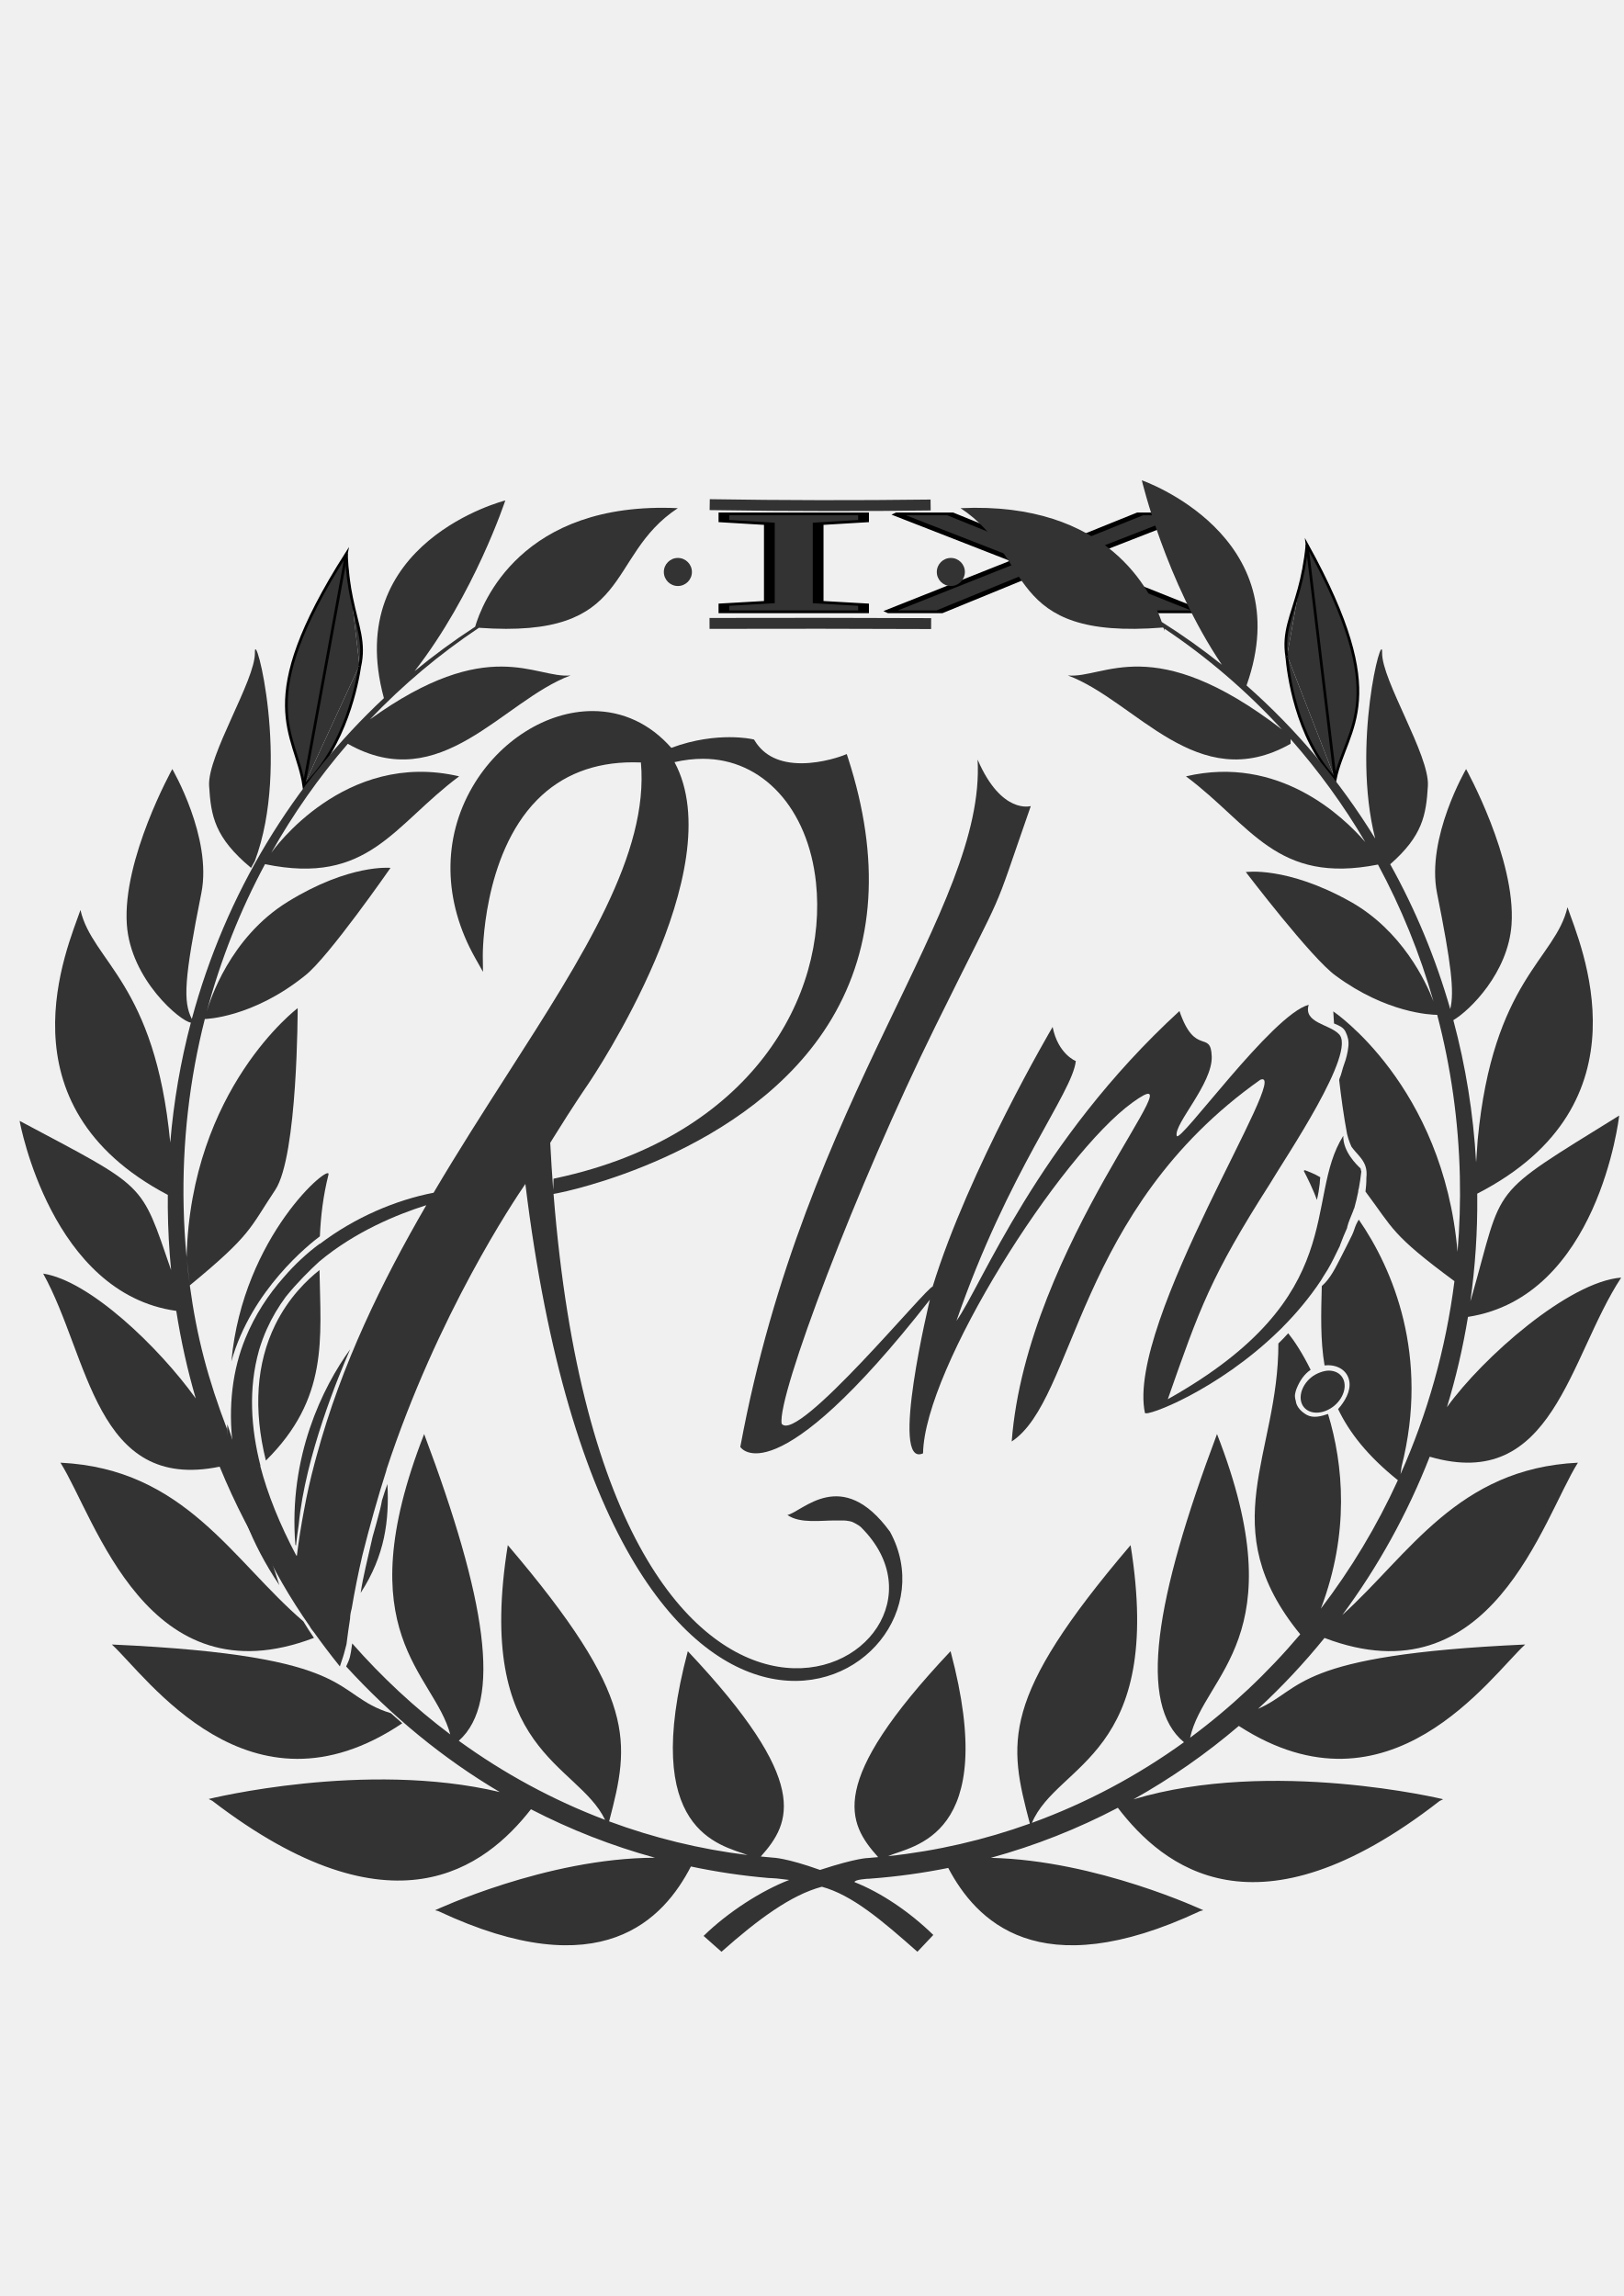
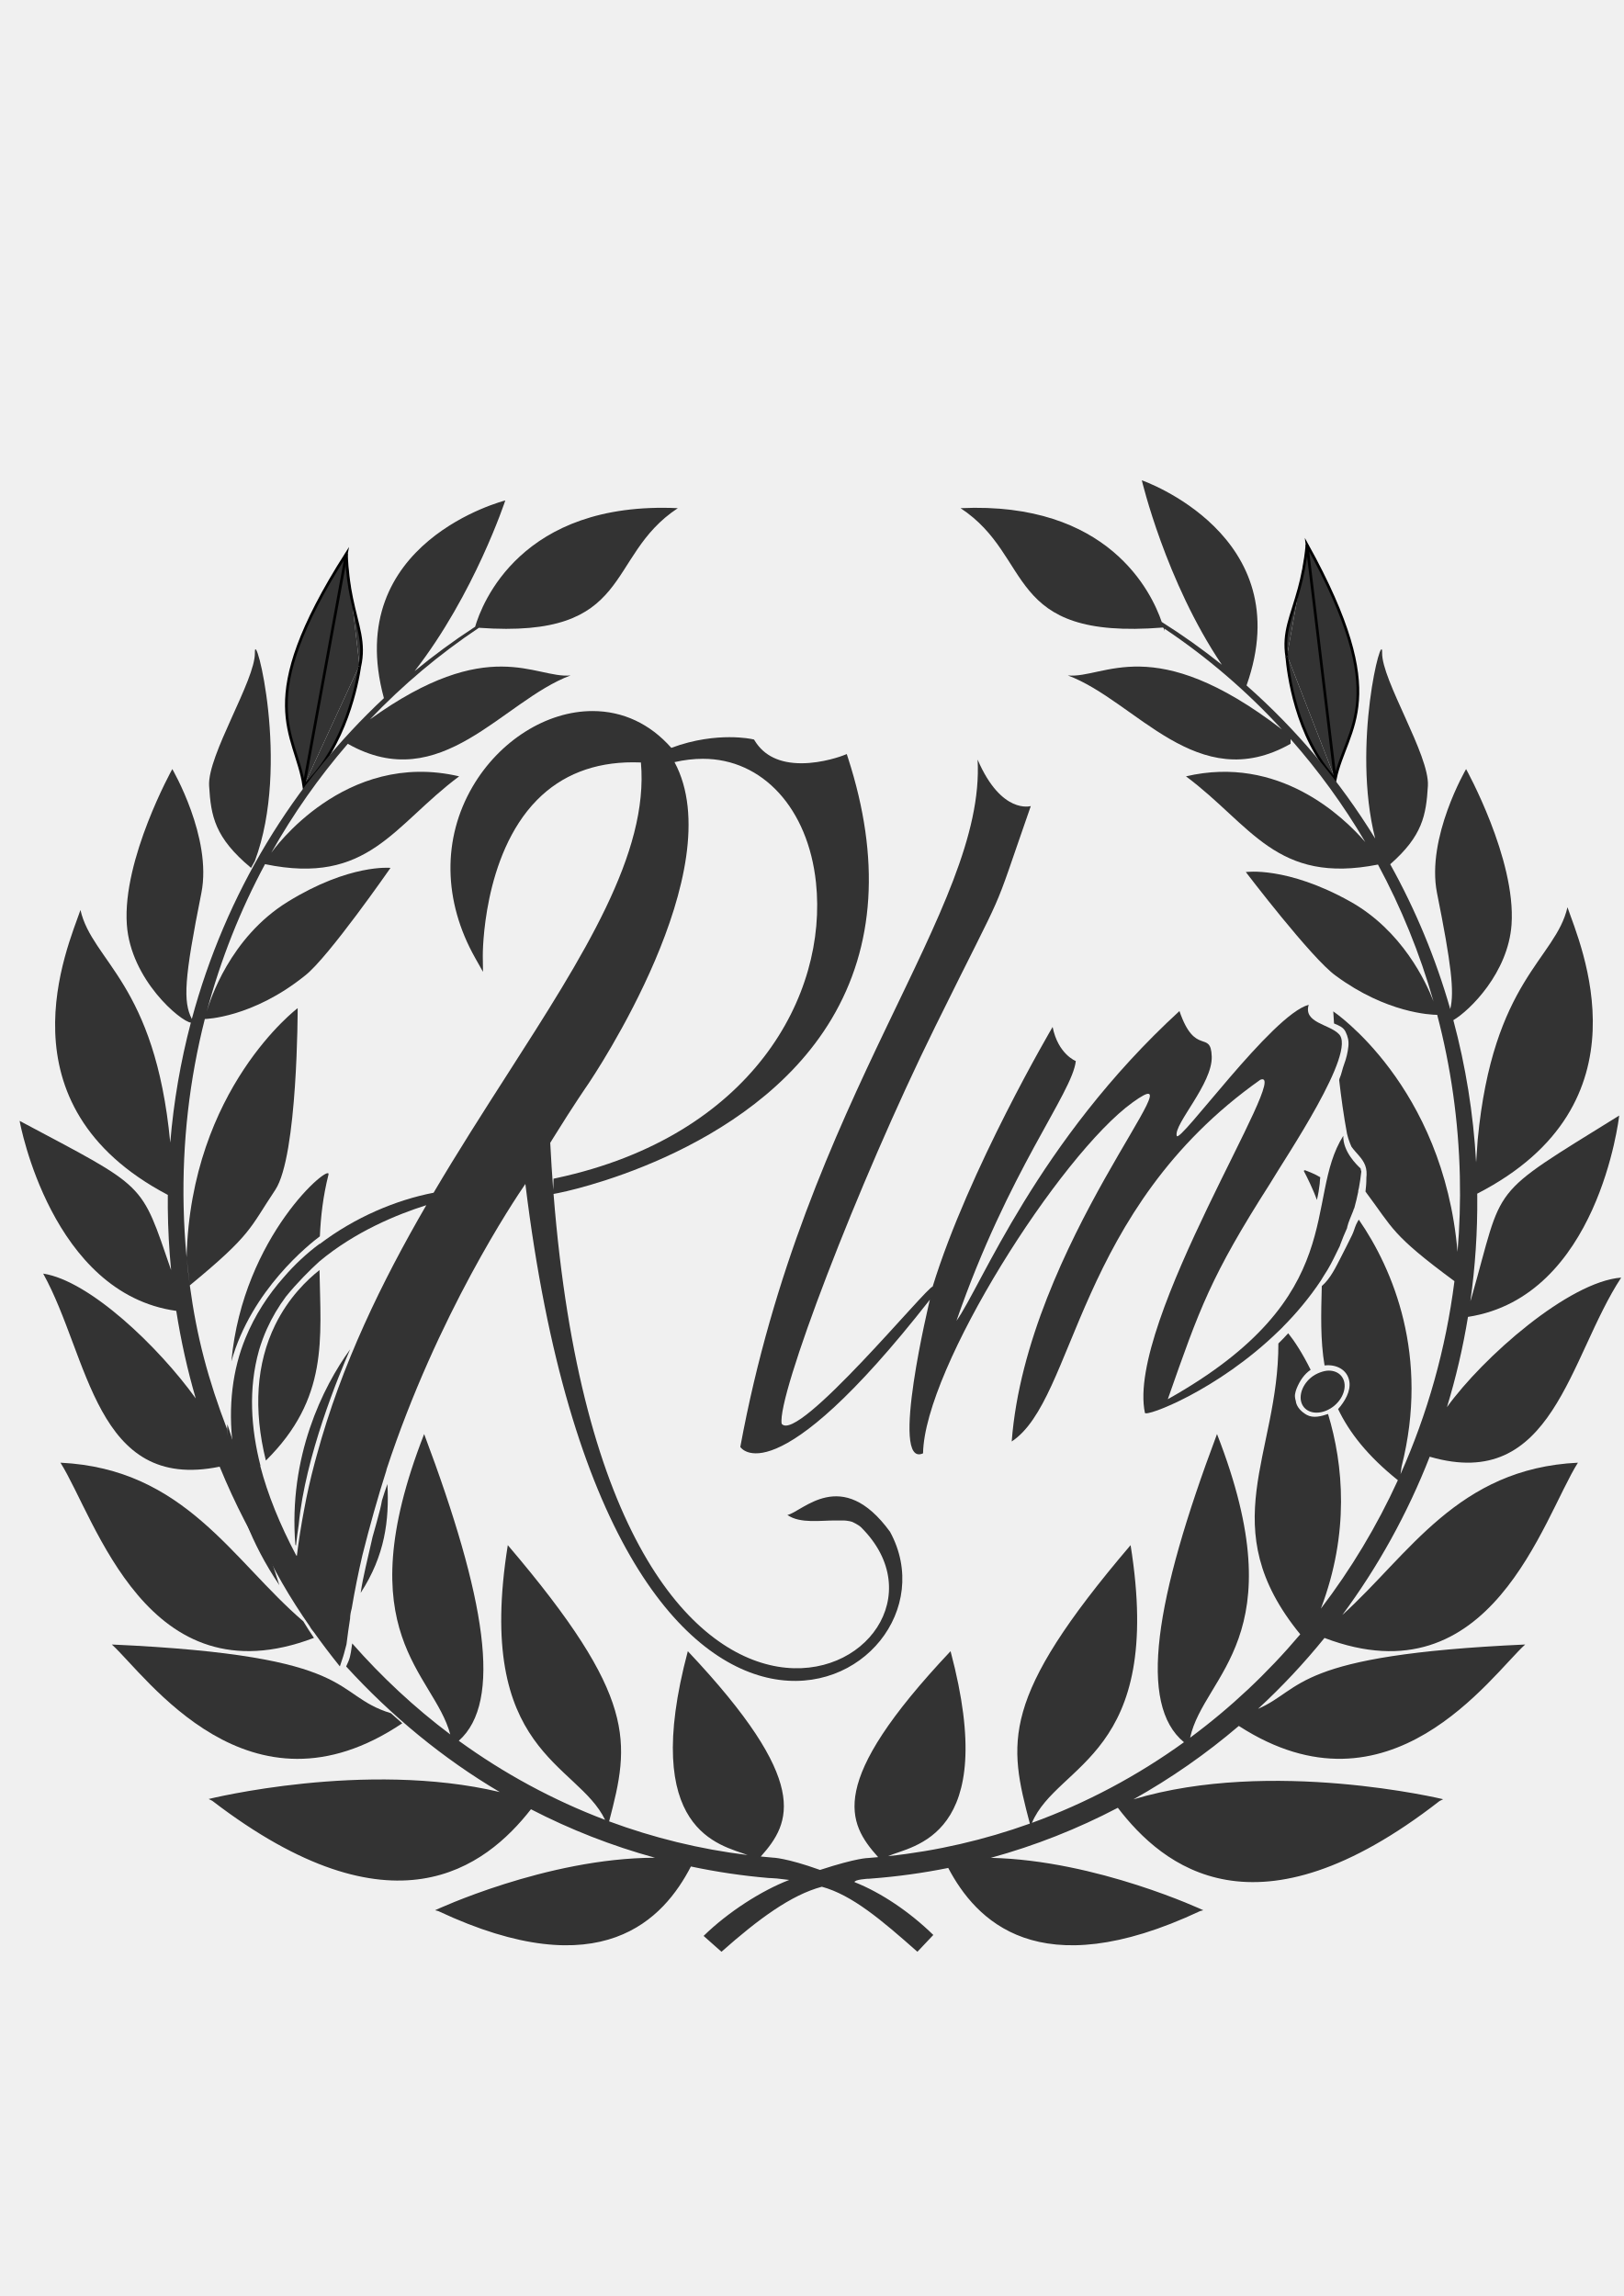
<svg xmlns="http://www.w3.org/2000/svg" version="1.1" id="Layer_3" x="0px" y="0px" width="595.28px" height="841.89px" viewBox="0 0 595.28 841.89" enable-background="new 0 0 595.28 841.89" xml:space="preserve">
  <g id="XMLID_1_">
    <g>
      <path fill="#333333" d="M128.91,219.29c2.13,10.39,4.96,16.27,2.96,25.17c0.09-0.62,0.13-0.96,0.13-0.96l-0.21,0.45L128.91,219.29    z" />
      <path fill="#333333" d="M131.79,243.95l0.21-0.45c0,0-0.04,0.34-0.13,0.96c0,0.01,0,0.03-0.01,0.04L131.79,243.95z" />
      <path fill="#333333" d="M131.86,244.5v0.02c-0.76,5.2-5.01,29.09-20.46,43.62l20.39-44.19L131.86,244.5z" />
      <path fill="#333333" d="M128.91,219.29l2.88,24.66l-20.39,44.19L127,203C127.22,209.63,128,214.87,128.91,219.29z" />
      <path fill="#333333" d="M127,203l1.91,16.29C128,214.87,127.22,209.63,127,203z" />
      <path fill="#333333" d="M127,203l-15.6,85.14C108.5,268.5,92,258,127,203z" />
    </g>
    <g>
      <path fill="none" stroke="#020202" stroke-miterlimit="10" d="M127,203c-35,55-18.5,65.5-15.6,85.14L127,203z" />
      <path fill="none" stroke="#020202" stroke-miterlimit="10" d="M131.86,244.52c-0.76,5.2-5.01,29.09-20.46,43.62" />
      <path fill="none" stroke="#020202" stroke-miterlimit="10" d="M127,203c0.22,6.63,1,11.87,1.91,16.29    c2.13,10.39,4.96,16.27,2.96,25.17c0,0.01,0,0.03-0.01,0.04" />
      <line fill="none" stroke="#020202" stroke-miterlimit="10" x1="131.86" y1="244.52" x2="131.86" y2="244.5" />
    </g>
  </g>
  <g id="XMLID_2_">
    <g>
      <path fill="#333333" d="M476.268,215.864c-2.765,10.239-5.951,15.934-4.501,24.941c-0.052-0.624-0.071-0.966-0.071-0.966    l0.182,0.462L476.268,215.864z" />
      <path fill="#333333" d="M471.878,240.3l-0.182-0.462c0,0,0.019,0.342,0.071,0.966c-0.001,0.01-0.002,0.03,0.008,0.041    L471.878,240.3z" />
      <path fill="#333333" d="M471.774,240.845l-0.001,0.02c0.439,5.237,3.213,29.343,17.741,44.795l-17.636-45.36L471.774,240.845z" />
      <path fill="#333333" d="M476.268,215.864l-4.39,24.436l17.636,45.36l-10.338-85.938    C478.549,206.326,477.448,211.508,476.268,215.864z" />
      <path fill="#333333" d="M479.176,199.722l-2.908,16.142C477.448,211.508,478.549,206.326,479.176,199.722z" />
      <path fill="#333333" d="M479.176,199.722l10.338,85.938C493.615,266.235,510.729,256.769,479.176,199.722z" />
    </g>
    <g>
      <path fill="none" stroke="#020202" stroke-miterlimit="10" d="M479.176,199.722c31.554,57.047,14.44,66.513,10.338,85.938    L479.176,199.722z" />
      <path fill="none" stroke="#020202" stroke-miterlimit="10" d="M471.773,240.865c0.439,5.237,3.213,29.343,17.741,44.795" />
      <path fill="none" stroke="#020202" stroke-miterlimit="10" d="M479.176,199.722c-0.627,6.604-1.728,11.786-2.908,16.142    c-2.765,10.239-5.951,15.934-4.501,24.941c-0.001,0.01-0.002,0.03,0.008,0.041" />
      <line fill="none" stroke="#020202" stroke-miterlimit="10" x1="471.773" y1="240.865" x2="471.774" y2="240.845" />
    </g>
  </g>
-   <text transform="matrix(3.9469 0 0 1 257.4502 224.3413)" fill="#333333" stroke="#000000" font-family="'NiagaraSolid-Reg'" font-size="50.279">IX </text>
-   <path fill="#010101" d="M1064.009,137.969c-4.006-4.08-13.705-13.215-13.705-13.215c-3.586,2.202-8.858,0-8.858,0  c1.056,0.116,5.904-1.854,6.115-3.941c12.02-3.245,8.225,3.015,8.225,3.015l22.563,22.373c0,0,2.741,3.594-2.741,4.637  c0,0-2.532-2.55-9.911-3.014c8.435-1.043,5.482-2.55,5.482-2.55L1064.009,137.969l-7.591,8.231c0,0,6.958,2.318,0,4.637  c0,0,1.055-1.506-6.748-1.97c0,0-7.171-0.117-3.585-3.942c1.688,0.696,3.795,0.349,3.795,0.349s-0.211-1.16,2.953-1.972  c0,0,12.019-12.056,18.979-22.489c0,0,7.802-1.97,10.754,2.203c0,0-4.428-0.464-5.904,0.695  C1075.185,124.87,1064.009,137.969,1064.009,137.969z" />
-   <path fill="#010101" d="M1059.626,156.013C1053.11,151.443,1059.626,156.013,1059.626,156.013l20.852-0.295  c0,0,1.396,5.436,9.645,2.429c0,0-3.652-0.148-0.775-5.127c0,0,3.285-4.409-6.436-4.238c0.617,1.388-1.143,2.485-1.143,2.485  s-2.307-0.736-5.551,0.759c0,0-30.99,0.977-56.112-0.266c0,0-7.939,3.702-0.714,7.678c0,0,1.215-2.93,4.354-3.217  C1026.883,155.932,1059.626,156.013,1059.626,156.013z" />
-   <path fill="#010101" d="M1044.97,117.236C1051.485,112.667,1044.97,117.236,1044.97,117.236l-20.853-0.295  c0,0-1.396,5.437-9.644,2.429c0,0,3.653-0.149,0.775-5.127c0,0-3.286-4.41,6.435-4.239c-0.617,1.389,1.143,2.485,1.143,2.485  s2.308-0.735,5.552,0.76c0,0,30.99,0.978,56.112-0.265c0,0,7.938,3.701,0.712,7.677c0,0-1.213-2.929-4.352-3.217  C1077.712,117.156,1044.97,117.236,1044.97,117.236z" />
-   <path fill="none" stroke="#010101" stroke-miterlimit="10" d="M1066.75,134.492" />
-   <path fill="#010101" d="M1039.53,123.013c0,0-3.791,0.163-4.318,3.101s0.558,15.63,0.558,15.63s0.724,2.558-1.147,3.311  s0.048,1.344,0.048,1.344s7.366-0.446,4.373,4.35c0,0-2.866-3.511-8.665-0.518c0,0-6.523,0.438-7.695-2.849  c0,0,1.722,0.958,5.249-0.666c1.163-1.085-2.368-1.319,2.407-3.447l0.359-19.549c0,0-5.825,2.262-8.947-2.469  c0,0,3.245,2.286,8.825-0.95c0,0,4.822-0.784,6.975,0.414C1039.702,121.912,1039.53,123.013,1039.53,123.013z" />
  <g>
    <path fill="#333333" d="M76.666,288.14c0.667,11.193,2.068,18.99,15.368,30.092l1.411-2.544c13.222-35.354-0.222-86.354,0-76.354   C93.666,249.333,75.999,276.947,76.666,288.14z" />
    <path fill="#333333" d="M147.477,631.886l-4.166-3.683C121,621.335,132.852,607.141,41,603.002   C53.7,614.526,91.315,669.669,147.477,631.886z" />
    <path fill="#333333" d="M326.3,561.668c-17.754-24.37-32.183-7.203-37.633-6.168c4.677,3.313,12.538,1.94,17.709,2.029   c0.269,0.004,0.533,0.007,0.791,0.008c0.512,0.002,0.999-0.002,1.457-0.011c2.459-0.048,3.918,0.557,3.918,0.557   s2.2,1.008,3.119,1.921c49.131,48.823-92.947,128.232-112.721-122.217l1.669-0.313c0.701-0.131,70.4-13.672,100.289-63.896   c15.87-26.668,17.899-58.821,6.03-95.566l-0.49-1.514l-1.482,0.578c-0.072,0.028-7.27,2.797-15.138,2.797   c-7.951,0.001-13.685-2.746-17.042-8.163l-0.332-0.535l-0.614-0.138c-0.132-0.03-3.294-0.728-8.421-0.728   c-5.002,0-12.684,0.691-21.294,3.913c-7.792-8.835-17.76-13.496-28.894-13.496c-16.862,0-34.114,10.875-43.953,27.706   c-11.147,19.069-10.81,41.961,0.926,62.805l2.881,5.116L177,350.481c-0.005-0.366-0.226-36.786,19.923-57.189   c9.025-9.14,20.858-13.773,35.168-13.773c0.943,0,1.907,0.02,2.878,0.061c2.972,33.304-21.065,70.816-48.842,114.163   c-8.962,13.986-18.246,28.483-27.167,43.606c-13.667,2.635-28.764,8.934-41.791,18.837c0.001-0.041,0-0.081,0.001-0.122   c-4.643,3.46-9.074,7.531-13.11,12.229c-5.755,6.49-10.612,13.94-14.065,22.353c-4.68,11.399-6.473,24.879-4.585,39.805   c-0.002-0.004-0.003-0.009-0.005-0.014c1.102,12.909,4.682,23.56,10.219,34.766c4.411,9.799,10.354,20.288,18.152,31.438   c-0.051-0.042-0.103-0.083-0.154-0.124c0.447,0.707,0.962,1.368,1.494,2.023c2.91,4.078,6.065,8.242,9.488,12.494l1.154-3.481   c0-0.001,0.509-1.533,1.211-4.411l0.067-0.298c0.385-3.133,0.826-6.245,1.308-9.341c0.009-1.233,0.261-2.475,0.6-3.713   c1.113-6.608,2.43-13.121,3.916-19.516c2.684-10.697,5.683-21.39,8.827-31.215c-0.004-0.047-0.009-0.094-0.014-0.14   c18.663-56.78,46.831-98.829,50.937-104.79C224.089,691.684,356.801,617.632,326.3,561.668z M116.147,533.533   c-0.218,0.777-0.427,1.561-0.638,2.342c-0.084,0.32-0.172,0.638-0.255,0.959c-1.455,5.484-2.729,11.059-3.777,16.842   c-1.059,5.537-1.948,11.153-2.648,16.854l-0.165-0.311c0.013,0.108,0.031,0.22,0.043,0.328   c-6.155-11.601-10.588-22.612-13.289-32.999c0.026-0.024,0.056-0.05,0.083-0.074c-3.495-13.648-4.535-28.293-0.515-42.45   c0.785-2.638,1.73-5.214,2.855-7.719c1.926-4.286,4.281-8.211,6.941-11.812c3.942-4.908,8.958-9.938,12.318-12.956v-0.003   c13.067-10.932,28.53-17.252,39.186-20.617C140,470.009,125.195,500.287,116.147,533.533z M201.727,419.054   c0.379-0.616,0.758-1.238,1.137-1.85c7.529-12.15,12.51-19.321,12.569-19.406c2.206-3.249,53.038-78.903,31.855-118.345   c3.557-0.811,7.047-1.222,10.401-1.222c21.915,0,38.577,18.23,41.462,45.364c4.4,41.395-23.469,92.959-95.06,108.355l-1.15,0.248   l-0.118,4.124C202.395,430.732,202.03,424.974,201.727,419.054z" />
    <path fill="#333333" d="M108.498,573.392l-0.121-0.273l0.163-0.089C108.527,573.151,108.512,573.271,108.498,573.392z" />
    <path fill="#333333" d="M115.101,600.573c-1.415-2.039-2.707-4.095-3.906-6.079c-25.951-22.222-43.358-55.956-89.027-58.16   C35.115,556.916,53.899,623.857,115.101,600.573z" />
-     <path fill="#333333" d="M15.833,467c16.921,30.523,18.988,80.192,64.696,70.793c5.574,13.599,12.278,26.575,19.992,38.804   c-9.517-16.478-16.19-33.451-17.153-52.263c-7.13-18.603-11.249-34.253-13.782-53.015c22.841-18.811,21.805-20.762,31.313-34.985   c8.286-12.397,8.231-66.667,8.231-66.667s-39.122,29.445-40.727,91.308c-0.568-6.046-0.934-12.155-1.077-18.326   c-0.552-23.878,2.185-47.034,7.769-69.001c0.047-0.001,17.432-0.335,36.805-15.981c8.536-6.667,31.267-39.435,31.267-39.435   s-15-1.565-37.682,12.435c-21.241,13.111-28.548,36.279-29.662,40.191c5.066-19.017,12.27-37.119,21.339-53.99   c37.994,7.868,47.004-14.202,71.17-32.202c-42.035-9.849-68.284,27.187-68.874,28.03c8.053-14.313,17.466-27.696,28.049-39.961   c34.232,19.368,56.661-15.736,81.659-25.068c-12.895,1.258-29.914-15.302-73.552,16.13c12.073-12.656,25.469-23.939,39.961-33.601   c57.336,4.166,45.873-26.049,72.924-43.863c-57.616-2.673-71.883,35.193-74.31,43.482c-0.127,0.082-0.252,0.166-0.379,0.248   c-0.013-0.001-0.025-0.002-0.038-0.003v0.028c-7.549,4.924-14.819,10.262-21.768,16C173.96,217.847,185.25,183.5,185.25,183.5   s-60.084,15.167-44.508,72.473l0.037-0.012c-33.276,31.104-58.075,71.721-70.453,117.673c-0.003-0.006-0.003-0.01-0.006-0.016   c-3.242-6.397-2.82-14.618,3.514-46.22c4-20.268-10.667-45.398-10.667-45.398S44.833,315,46.5,339   c1.41,20.31,19.81,35.613,23.47,35.963c-3.744,14.207-6.299,28.917-7.554,44.008l-0.004-0.061   c-5.578-58.576-28.578-66.242-32.912-85.243c-4.61,13.503-30.726,71.456,32.024,104.475c-0.015,1.589-0.019,3.18-0.005,4.775   c0.068,7.686,0.483,15.282,1.208,22.783c-11.307-32.722-8.512-29.652-55.53-54.7c0.161,0.96,11.677,63.302,57.424,69.671   c1.711,10.957,4.099,21.676,7.142,32.1C58.187,493.894,32.88,469.604,15.833,467z M68.452,461.457l1.079,9.425   C69.115,467.76,68.755,464.617,68.452,461.457z" />
+     <path fill="#333333" d="M15.833,467c16.921,30.523,18.988,80.192,64.696,70.793c5.574,13.599,12.278,26.575,19.992,38.804   c-9.517-16.478-16.19-33.451-17.153-52.263c-7.13-18.603-11.249-34.253-13.782-53.015c22.841-18.811,21.805-20.762,31.313-34.985   c8.286-12.397,8.231-66.667,8.231-66.667s-39.122,29.445-40.727,91.308c-0.568-6.046-0.934-12.155-1.077-18.326   c-0.552-23.878,2.185-47.034,7.769-69.001c0.047-0.001,17.432-0.335,36.805-15.981c8.536-6.667,31.267-39.435,31.267-39.435   s-15-1.565-37.682,12.435c-21.241,13.111-28.548,36.279-29.662,40.191c5.066-19.017,12.27-37.119,21.339-53.99   c37.994,7.868,47.004-14.202,71.17-32.202c-42.035-9.849-68.284,27.187-68.874,28.03c8.053-14.313,17.466-27.696,28.049-39.961   c34.232,19.368,56.661-15.736,81.659-25.068c-12.895,1.258-29.914-15.302-73.552,16.13c12.073-12.656,25.469-23.939,39.961-33.601   c57.336,4.166,45.873-26.049,72.924-43.863c-57.616-2.673-71.883,35.193-74.31,43.482c-0.127,0.082-0.252,0.166-0.379,0.248   c-0.013-0.001-0.025-0.002-0.038-0.003v0.028c-7.549,4.924-14.819,10.262-21.768,16C173.96,217.847,185.25,183.5,185.25,183.5   s-60.084,15.167-44.508,72.473l0.037-0.012c-33.276,31.104-58.075,71.721-70.453,117.673c-0.003-0.006-0.003-0.01-0.006-0.016   c-3.242-6.397-2.82-14.618,3.514-46.22C77.834,307.13,63.167,282,63.167,282S44.833,315,46.5,339   c1.41,20.31,19.81,35.613,23.47,35.963c-3.744,14.207-6.299,28.917-7.554,44.008l-0.004-0.061   c-5.578-58.576-28.578-66.242-32.912-85.243c-4.61,13.503-30.726,71.456,32.024,104.475c-0.015,1.589-0.019,3.18-0.005,4.775   c0.068,7.686,0.483,15.282,1.208,22.783c-11.307-32.722-8.512-29.652-55.53-54.7c0.161,0.96,11.677,63.302,57.424,69.671   c1.711,10.957,4.099,21.676,7.142,32.1C58.187,493.894,32.88,469.604,15.833,467z M68.452,461.457l1.079,9.425   C69.115,467.76,68.755,464.617,68.452,461.457z" />
    <path fill="#333333" d="M483.832,433.992c0.06-0.554,0.063-1.472,0.203-2.318c-1.979-1.227-4.359-2.091-5.632-2.597   c-0.145,0.079-0.289,0.159-0.433,0.239c1.058,1.941,3.552,7.027,4.822,10.673C483.279,438.007,483.619,435.986,483.832,433.992z" />
    <path fill="#333333" d="M477.014,510.821c-0.443,2.034-0.06,3.895,1.082,5.239c1.057,1.244,2.682,1.93,4.578,1.93   c2.228,0,4.622-0.947,6.568-2.6c3.754-3.188,4.863-8.071,2.475-10.889c-1.057-1.244-2.683-1.93-4.578-1.93   c-1.783,0-4.62,0.946-6.57,2.6C478.731,506.731,477.469,508.737,477.014,510.821z" />
-     <path fill="#333333" d="M341.207,187.172l-0.051-4c-27.067,0.346-54.295,0.302-80.932-0.132l-0.065,3.999   c14.853,0.243,29.889,0.364,44.978,0.364C317.148,187.402,329.194,187.326,341.207,187.172z" />
-     <path fill="#333333" d="M341.36,230.655l0.018-4c-27.096-0.119-54.435-0.14-81.258-0.064l0.012,4   C286.945,230.514,314.274,230.537,341.36,230.655z" />
-     <circle fill="#333333" cx="248" cy="208.47" r="3.068" />
-     <circle fill="#333333" cx="348.589" cy="208.47" r="3.068" />
+     <path fill="#333333" d="M351.657,208.47" />
  </g>
  <path fill="#333333" d="M143.167,538.168" />
  <g>
    <path fill="#333333" d="M140.044,550.146c-0.207,1.102-0.415,2.188-0.675,3.216c-0.872,3.442-1.837,6.866-2.806,10.288   c-0.124,0.555-0.25,1.108-0.372,1.664c-1.353,6.185-3.034,12.45-3.967,18.761c8.923-13.728,10.507-26.628,9.808-39.916   C141.315,546.137,140.654,548.134,140.044,550.146z" />
  </g>
  <g>
    <path fill="#333333" d="M499.084,429.566c-0.031-0.05-0.056-0.109-0.066-0.184c-0.045-0.314-0.115-0.614-0.197-0.908   c-0.009-0.021-0.018-0.042-0.025-0.064c-1.447-1.303-6.522-6.283-6.318-11.934c-14.736,23.253,3.097,58.754-64.342,96.578   c11.667-33.333,15.77-45.047,37.438-78.992c5.569-9.46,32.271-48.656,25.189-54.979c-3.482-3.552-12.98-4.047-10.968-10.646   c-13.388,3.5-47.484,51.329-48.388,48.039c-1.166-4.248,13.166-19.081,12.833-29.081s-6.083,0.167-11.833-16.667   c-52.253,47.969-72.75,101.084-81.75,113.584c19-55,42.5-83.5,43.75-95.25c0,0-6.5-2.5-8.5-12.5c0,0-30.75,52.19-44,95.25   c-1.483-0.724-49.533,57.75-55.333,50.25c-1.8-10,27.634-87.5,56.233-145.5c27.868-56.516,19.554-36.436,35.1-81   c0,0-10.75,3.25-19.5-17.026c3,54.86-63.167,122.86-87,252.026c0,0,12,19.5,69.5-54c0,0-15,62-2.5,56.344   c0.5-31.344,50.26-109.525,76.834-128.676c26.582-19.157-38.834,51.935-44.334,124.332c23.43-15.5,23.375-84.752,91.125-132.625   c12.125-5-49.291,88.793-42.291,122.126c0.339,1.616,26.678-8.221,49.016-29.983c0.532-0.51,1.009-0.969,1.415-1.368   c-0.006-0.005-0.011-0.009-0.016-0.015c5.053-5.076,9.855-10.781,14.07-17.105c0.771-1.363,1.682-2.667,2.474-3.978   c1.601-2.652,2.873-5.461,4.25-8.232c0.099-0.199,0.195-0.398,0.295-0.598c0-0.053,0.002-0.107,0.023-0.167   c0.781-2.17,1.688-4.287,2.623-6.394c-0.016-0.07-0.018-0.147,0.002-0.231c0.512-2.101,1.471-4.04,2.234-6.054   c0.089-0.364,0.204-0.717,0.395-1.006c0.535-1.953,1.025-3.935,1.431-5.964c-0.027-0.08-0.041-0.167-0.02-0.268   c0.08-0.375,0.176-0.762,0.275-1.155C498.565,433.588,498.861,431.597,499.084,429.566z" />
    <path fill="#333333" d="M485.583,600.597c61.186,23.26,79.962-43.683,92.907-64.263c-44.107,2.129-61.846,33.677-86.386,55.852   c13.066-17.635,23.887-37.14,32.052-58.046c45.276,13.206,50.999-36.398,70.201-65.675c-19.201,1.487-50.689,29.183-63.882,47.511   c3.277-10.739,5.859-21.795,7.713-33.106c47.681-7.347,55.335-72.832,55.434-73.82c-48.836,30.334-41.958,24.143-54.192,66.906   l-0.365,1.157c1.765-12.547,2.639-25.39,2.522-38.466c-0.003-0.319-0.014-0.637-0.018-0.956   c64.103-32.921,37.724-91.445,33.088-105.023c-4.334,19.001-27.334,26.667-32.912,85.243l-0.577,8.285   c-1.015-17.959-3.858-35.4-8.35-52.126c6.063-3.56,20.113-17.418,21.339-35.069c1.666-24-16.666-57-16.666-57   s-14.668,25.129-10.668,45.398c5.231,26.098,6.427,36.246,4.859,42.593c-5.362-18.719-12.79-36.508-22.008-53.091   c11.853-10.406,13.176-18.02,13.816-28.76c0.666-11.193-17-38.807-16.779-48.807c0.206-9.248-11.273,33.675-2.544,68.146   c-12.954-21.088-28.877-40.018-47.164-56.148c19.579-55.138-38.393-75.221-38.393-75.221s8.75,37.113,29.341,67.63   c-7.05-5.634-14.406-10.874-22.043-15.682c-3.695-10.845-19.518-44.242-73.751-41.726c27.244,17.941,15.419,48.462,74.156,43.771   c0.097,0.064,0.193,0.128,0.29,0.193c0.196,0.71,0.28,1.105,0.28,1.105v-0.919c15.733,10.516,30.201,22.944,43.091,36.987   c-47.311-36.35-65.113-18.499-78.483-19.803c25,9.333,47.43,44.442,81.666,25.064v-1.724c10.237,11.603,19.419,24.248,27.388,37.77   c-8.164-9.451-31.813-32.062-65.749-24.11c23.998,17.874,33.064,39.747,70.392,32.347c8.469,15.714,15.332,32.511,20.354,50.159   c-2.71-7.047-11.452-25.962-30.611-36.651c-23.275-12.987-38.192-10.763-38.192-10.763s24.153,31.735,32.974,38.02   c18.586,13.701,34.876,14.326,37.186,14.344c4.966,18.909,7.834,38.746,8.307,59.232c0.216,9.341-0.087,18.566-0.851,27.658   c-5.251-61.118-45.558-88.163-45.558-88.163s0.09,1.658,0.281,4.434c1.644,0.668,3.43,1.358,4.227,3.046   c0.871,1.843,1.237,3.328,1.03,5.38c-0.218,2.157-0.784,4.492-1.555,6.52c-0.648,1.704-0.951,3.612-1.692,5.271   c-0.035,0.18-0.078,0.357-0.124,0.533c0.729,6.383,1.668,13.181,2.841,19.479c0.016,0.043,0.026,0.086,0.024,0.136   c0.009,0.047,0.019,0.093,0.027,0.14c0.127,0.553,0.274,1.098,0.443,1.634c0.033,0.077,0.069,0.156,0.088,0.217   c0.02,0.065,0.035,0.131,0.055,0.196c0.293,0.878,0.633,1.739,1,2.59c1.648,2.364,4.069,4.188,5.087,6.986   c0.51,1.4,0.579,2.936,0.405,4.48c0.017,1.676-0.123,3.377-0.322,5.037c0.009,0.013,0.018,0.028,0.026,0.04   c10.18,13.571,9.366,15.663,32.584,32.801c-3.162,24.959-9.944,48.75-19.762,70.783l0.38-2.779   c10.287-40.586-3.123-72.377-15.689-90.57c-0.339,0.587-0.69,1.166-0.969,1.798c-0.559,1.27-0.882,2.633-1.5,3.875   c-1.342,2.697-2.661,5.404-4.054,8.075c-1.942,3.727-3.815,7.817-7.042,10.62c-0.26,10.103-0.565,19.713,1.02,29.108   c4.091-0.495,8.324,1.38,9.082,5.824c0.617,3.619-1.725,7.45-4.116,10.179c4.126,8.639,10.886,17.251,21.912,26.076   c-7.701,16.845-17.198,32.631-28.23,47.089c10.552-27.776,8.269-52.806,2.625-71.374c-2.506,0.849-5.392,1.63-7.745,0.358   c-1.97-1.064-3.888-2.969-4.094-5.212c-0.159-0.495-0.264-0.998-0.288-1.501c-0.099-1.062,0.44-2.571,0.697-3.185   c1.105-2.645,2.696-5.089,5.056-6.655c-2.962-6.017-5.96-10.59-8.226-13.403c-1.153,1.292-2.37,2.526-3.605,3.746   c0.09,40.967-24.156,67.284,8.018,106.641c-11.993,14.199-25.538,26.942-40.378,37.92c5.122-23.349,39-36.704,9.863-111.35   c-22.9,60.964-28.946,99.14-12.113,112.999c-17.061,12.309-35.774,22.311-55.742,29.567c9.336-22.114,48.602-24.193,36.17-101.828   c-48.13,56.466-44.749,72.413-36.931,102.098c-16.557,5.951-33.966,10.016-52.004,11.945c8.709-3.916,41.221-6.474,22.935-75.16   c-45.599,48.354-37.815,62.958-26.55,75.514c-1.214,0.11-2.427,0.227-3.647,0.318c0,0-3.962-0.099-17.657,4.373   c-12.471-4.472-17.34-4.512-17.34-4.512c-1.464-0.118-2.921-0.261-4.378-0.407c11.155-12.506,18.57-27.225-26.753-75.286   c-17.639,66.254,11.987,70.979,21.924,74.745c-17.579-2.148-34.581-6.338-50.779-12.347c7.661-29.165,10.541-45.336-37.145-101.281   c-12.223,76.325,25.522,79.622,35.67,100.726c-19.146-7.255-37.155-17.039-53.635-28.997c16.08-14.274,9.921-52.244-12.702-112.467   c-28.631,73.351,3.586,87.518,9.572,110.143c-13.055-9.807-25.081-21.016-35.946-33.373c-0.374,2.202-0.487,4.391-1.354,6.497   c-0.271,0.66-0.565,1.309-0.865,1.954c16.368,17.94,35.498,33.788,56.318,46.046C133.873,645.386,76.5,659.653,76.5,659.653   l1.334,0.667c66.135,50.726,100.11,24.457,116.82,3.094c14.404,7.444,29.626,13.428,45.486,17.775   c-39.82,0.07-80.64,19.254-80.64,19.254l1.158,0.298c60.021,28.184,82.758,2.747,92.64-16.342   c9.352,1.984,18.897,3.409,28.606,4.232c0,0,1.049,0.01,2.926,0.169c0.123,0.011,4.374,0.521,4.504,0.534   c-10.094,3.89-22.305,11.668-31.383,20.522l6.55,5.812c13.602-12.048,25.54-20.839,36.808-23.844   c11.11,3.045,21.897,12.215,35.026,23.844l5.833-6.167c-8.719-8.504-19.168-15.532-28.888-19.372c0-0.962,4.833-1.231,5.102-1.247   v0.031c0.313-0.022,0.624-0.055,0.936-0.079c0.123-0.004,0.208-0.006,0.208-0.006l-0.002-0.011   c9.54-0.727,18.921-2.037,28.115-3.884c10.028,19.023,32.899,43.729,92.361,15.808l1.157-0.298c0,0-38.979-18.317-77.913-19.219   c16.273-4.459,31.859-10.643,46.574-18.351c16.443,21.463,50.647,49.895,117.928-2.468l1.329-0.677c0,0-62.935-15.18-113.546,0.056   c13.745-7.689,26.684-16.716,38.645-26.928c55.334,35.815,92.397-18.434,104.983-29.855c-85.179,3.838-81.179,16.322-97.939,23.594   C469.934,618.551,478.081,609.863,485.583,600.597z" />
  </g>
  <g>
    <path fill="#333333" d="M108.284,566.403c0.069,0.119,0.156,0.226,0.219,0.349c0.289-2.617,0.637-5.188,1.017-7.736   c2.43-25.131,14.625-54.619,18.869-64.274C118.352,508.569,105.688,534.152,108.284,566.403z" />
  </g>
  <g>
    <path fill="#333333" d="M117.136,465.704c-4.533,3.561-11.328,10.088-16.238,20.088c-6.945,14.146-8.057,31.018-3.425,49.764   C120.56,512.712,117.55,490.877,117.136,465.704z" />
  </g>
  <g>
    <path fill="#333333" stroke="#FFFFFF" stroke-width="2" stroke-miterlimit="10" d="M109.115,568.298" />
  </g>
  <g>
    <path fill="#333333" d="M84.828,499.185c7.325-26.243,28.736-43.099,32.441-45.855c0.318-7.224,1.169-14.742,3.166-22.662   C121.448,426.146,89.067,453.032,84.828,499.185z" />
  </g>
  <g>
    <path fill="#333333" stroke="#FFFFFF" stroke-width="2" stroke-miterlimit="10" d="M83.368,524.334" />
  </g>
  <g>
    <path fill="#333333" stroke="#FFFFFF" stroke-width="2" stroke-miterlimit="10" d="M83.368,525.001" />
  </g>
  <path fill="#333333" d="M83.368,522.25c0,0-2.368,27.25,19.047,59" />
-   <circle fill="#333333" cx="248.521" cy="209.73" r="5.146" />
-   <circle fill="#333333" cx="348.592" cy="209.73" r="5.146" />
+   <path fill="#333333" d="M353.738,209.73" />
</svg>
